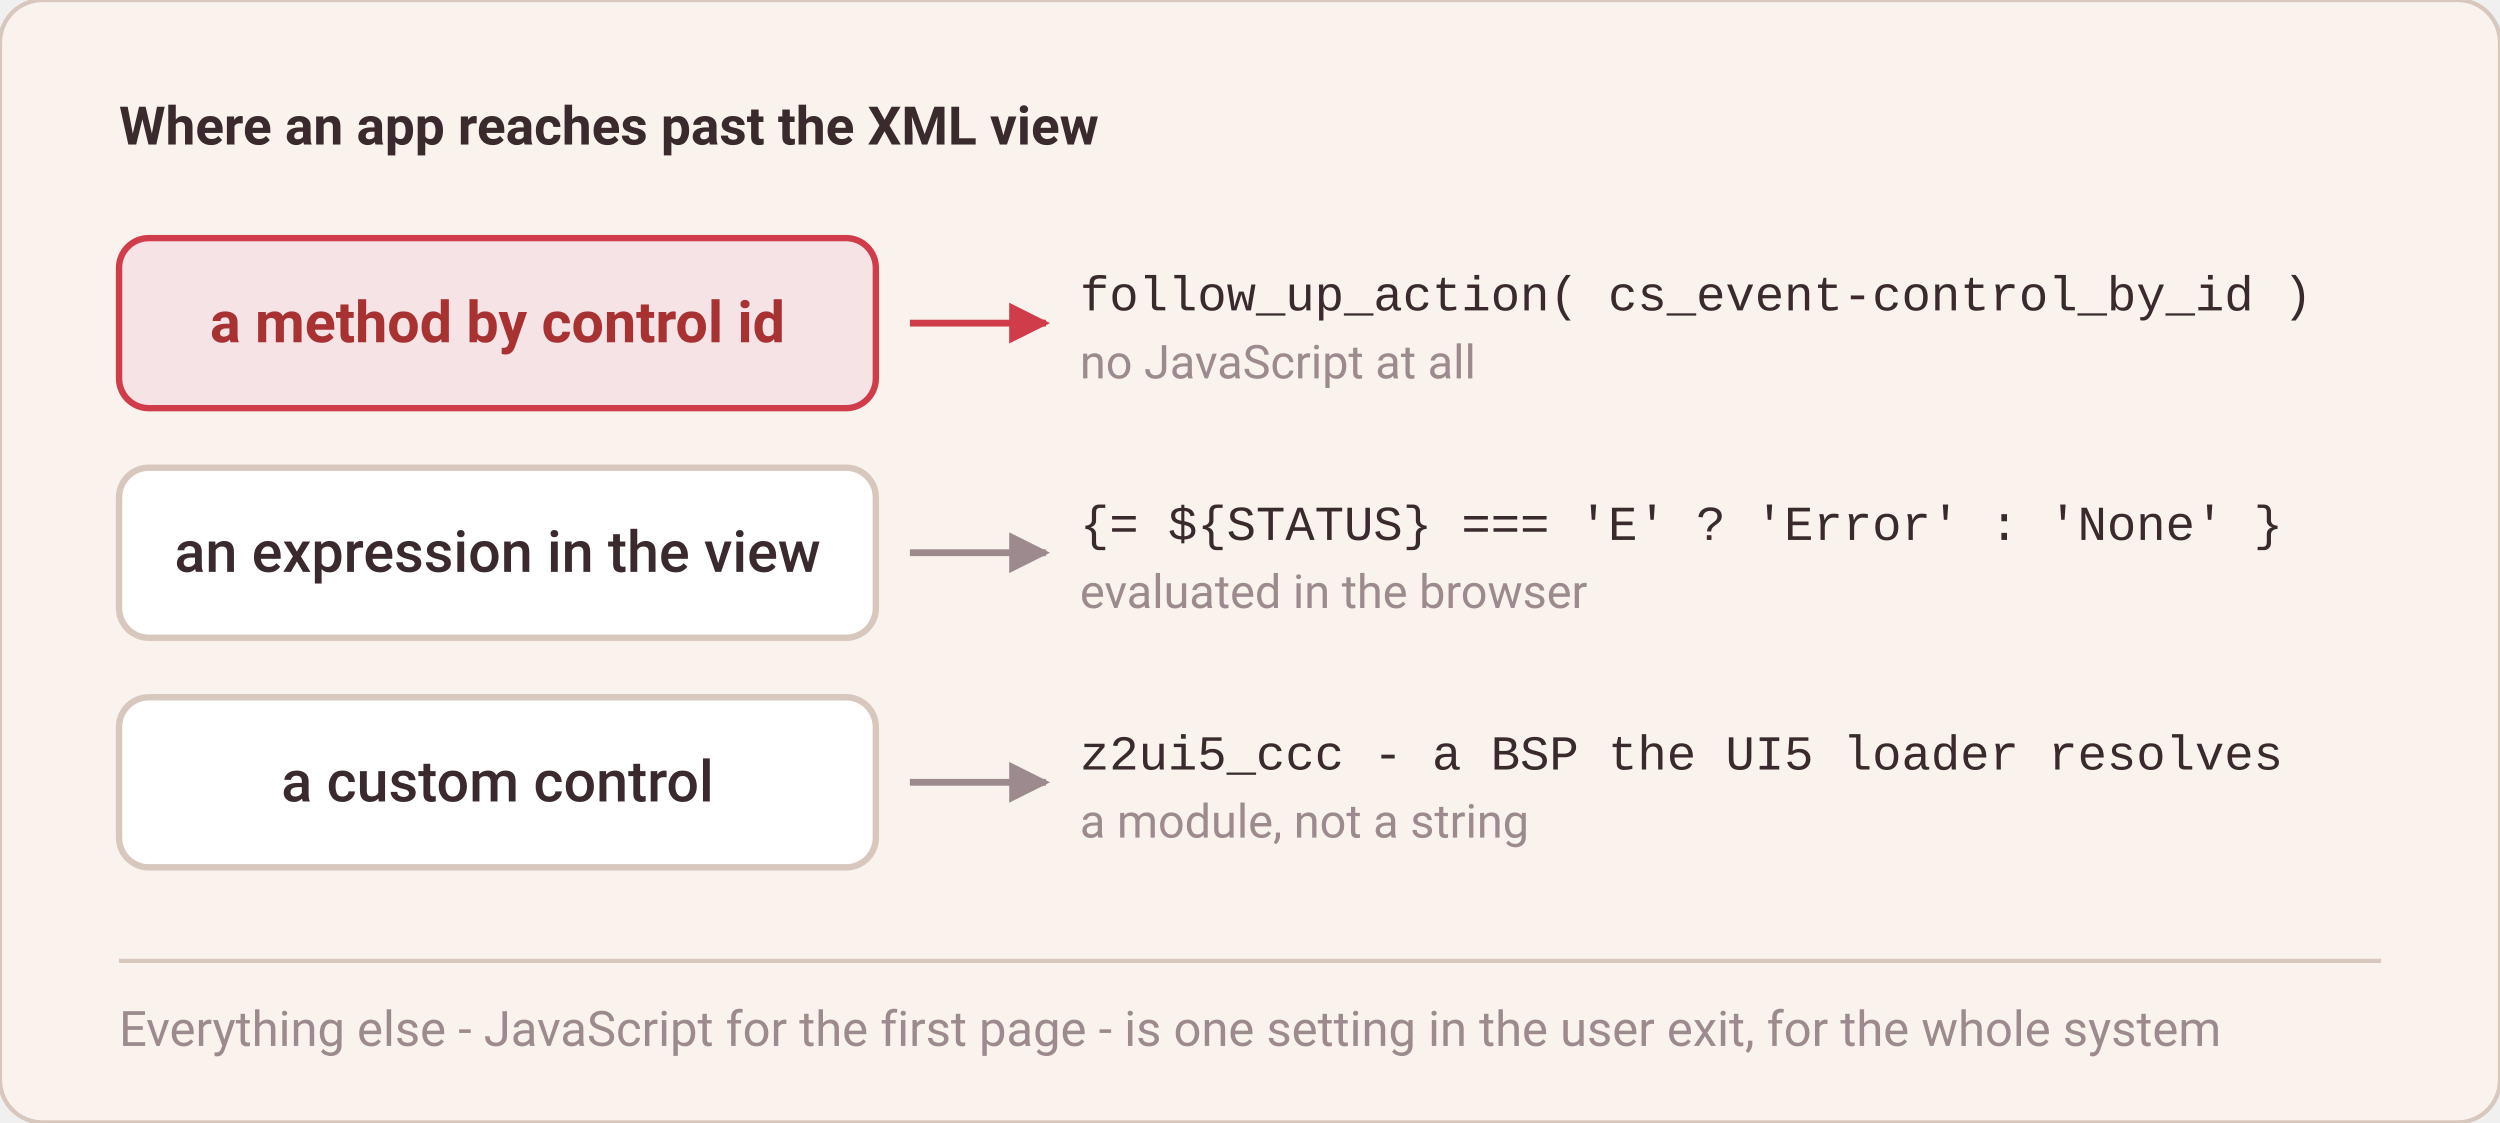
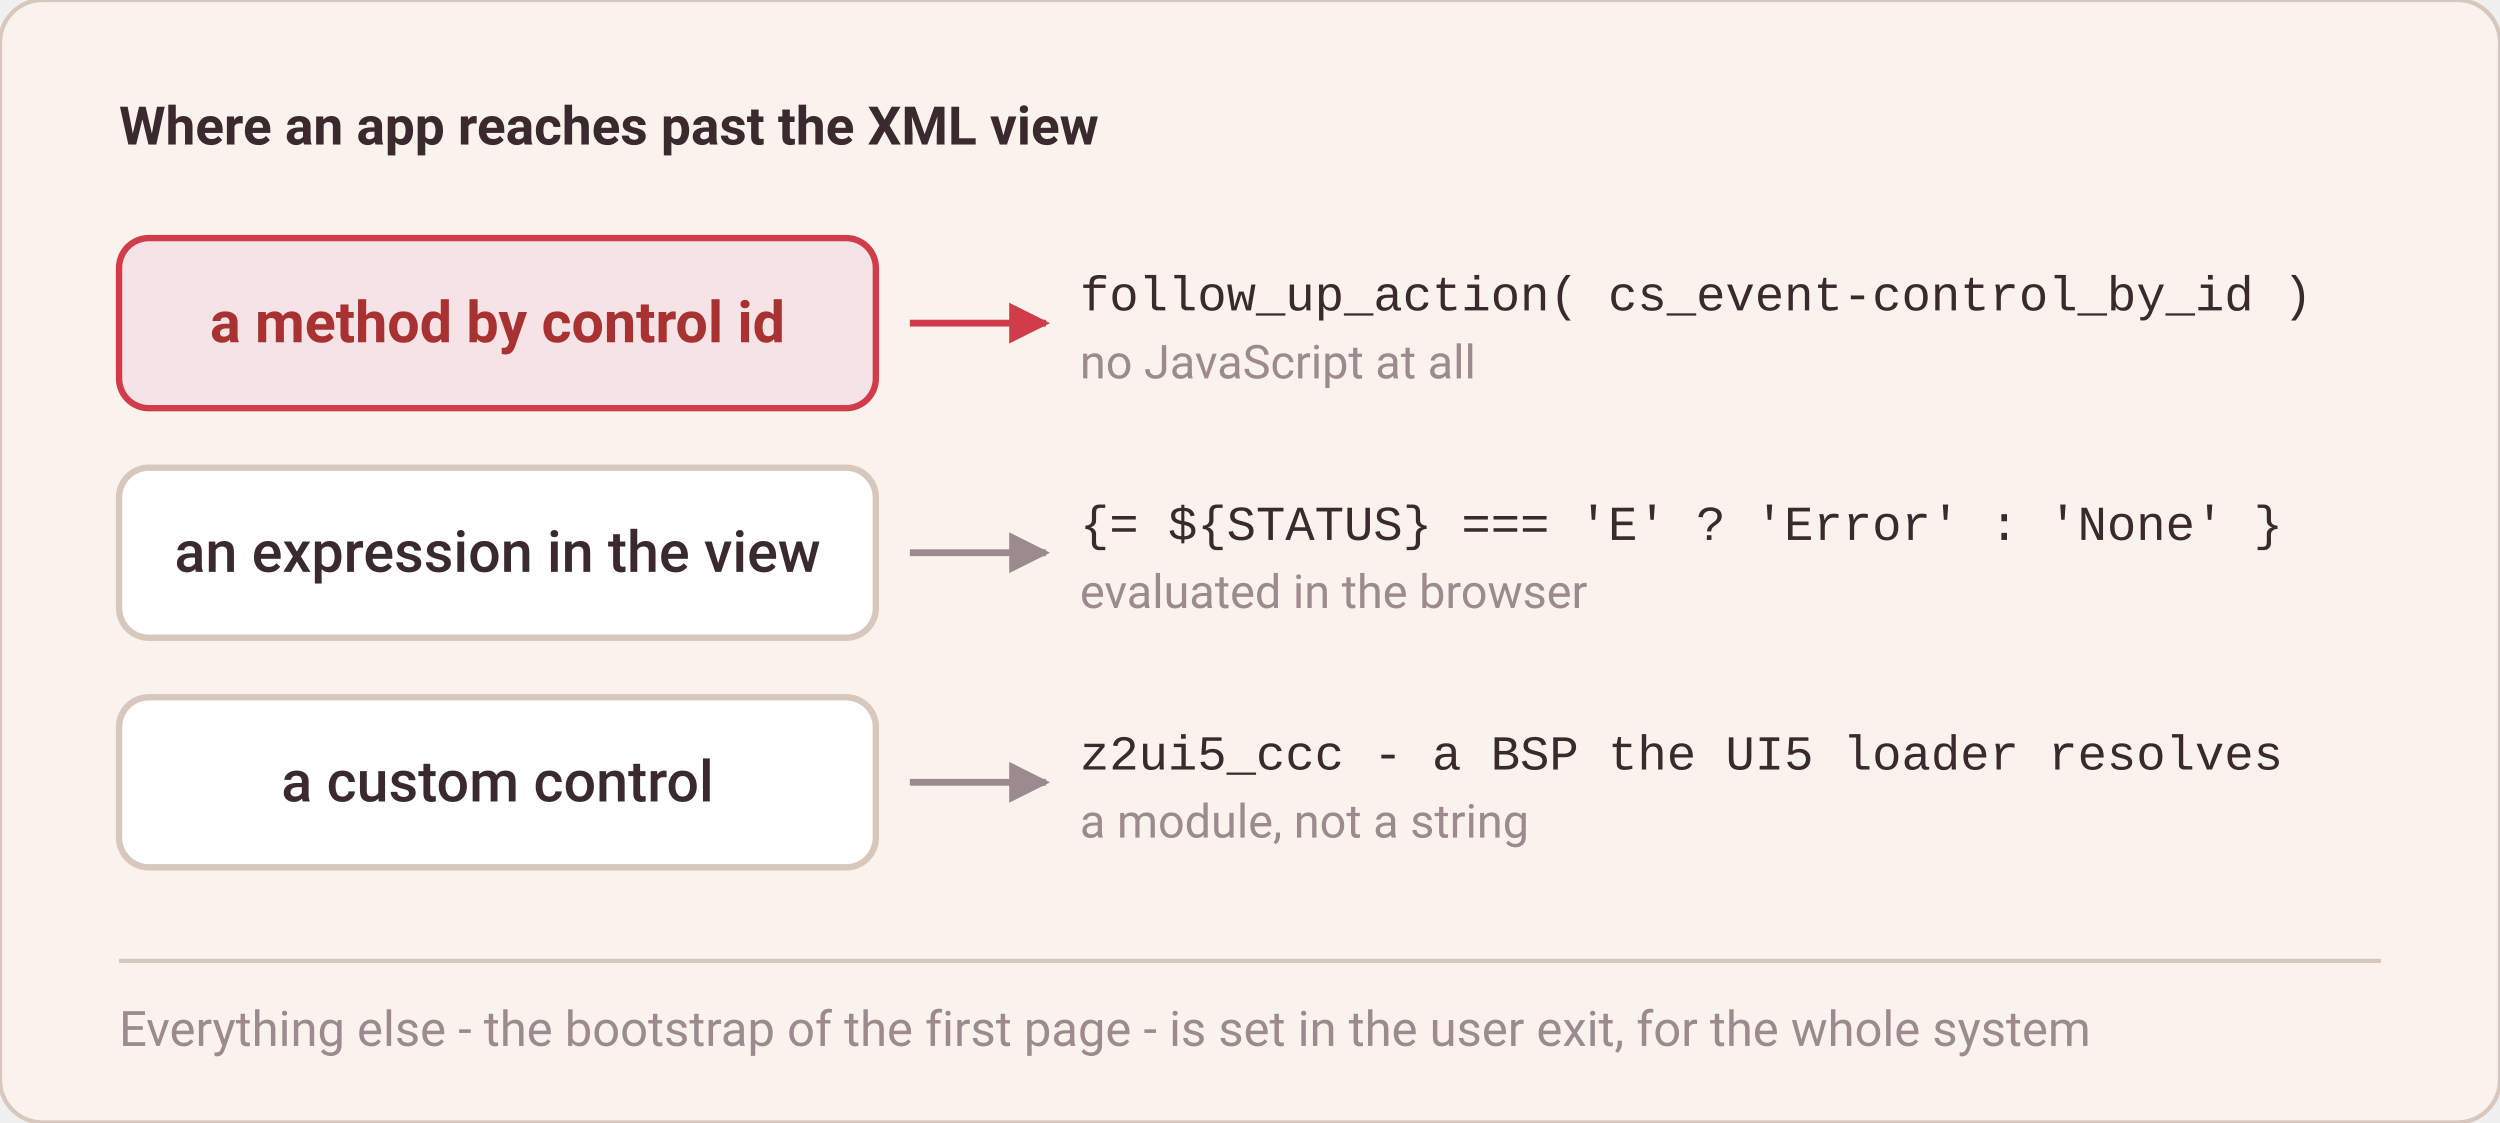
<svg xmlns="http://www.w3.org/2000/svg" viewBox="0 0 588 264" width="588" height="264" role="img">
  <defs>
    <marker id="am" viewBox="0 0 10 10" refX="9" refY="5" markerWidth="6" markerHeight="6" orient="auto">
      <path d="M0 0 L10 5 L0 10 z" fill="#9C8A8E" />
    </marker>
    <marker id="ar" viewBox="0 0 10 10" refX="9" refY="5" markerWidth="6" markerHeight="6" orient="auto">
      <path d="M0 0 L10 5 L0 10 z" fill="#D03C4A" />
    </marker>
  </defs>
  <rect width="588" height="264" rx="10" fill="#FAF2EC" stroke="#D8C7BC" />
  <text x="28" y="34" font-family="-apple-system,BlinkMacSystemFont,'Segoe UI',Roboto,'Helvetica Neue',Arial,sans-serif" font-size="12.5" fill="#3A2A2E" font-weight="700" text-anchor="start">Where an app reaches past the XML view</text>
  <rect x="28" y="56" width="178" height="40" rx="7" fill="#F6E3E5" stroke="#D03C4A" stroke-width="1.5" />
  <text x="117.0" y="80.5" font-family="-apple-system,BlinkMacSystemFont,'Segoe UI',Roboto,'Helvetica Neue',Arial,sans-serif" font-size="13.5" font-weight="600" fill="#A83232" text-anchor="middle">a method by control id</text>
  <line x1="214" y1="76" x2="246" y2="76" stroke="#D03C4A" stroke-width="1.6" marker-end="url(#ar)" />
  <text x="254" y="73" font-family="ui-monospace,SFMono-Regular,Menlo,Consolas,'Liberation Mono',monospace" font-size="11.5" fill="#3A2A2E" font-weight="400" text-anchor="start">follow_up_action( cs_event-control_by_id )</text>
  <text x="254" y="89" font-family="-apple-system,BlinkMacSystemFont,'Segoe UI',Roboto,'Helvetica Neue',Arial,sans-serif" font-size="11" fill="#9C8A8E" font-weight="400" text-anchor="start">no JavaScript at all</text>
  <rect x="28" y="110" width="178" height="40" rx="7" fill="#FFFFFF" stroke="#D8C7BC" stroke-width="1.5" />
  <text x="117.0" y="134.5" font-family="-apple-system,BlinkMacSystemFont,'Segoe UI',Roboto,'Helvetica Neue',Arial,sans-serif" font-size="13.5" font-weight="500" fill="#3A2A2E" text-anchor="middle">an expression in the view</text>
  <line x1="214" y1="130" x2="246" y2="130" stroke="#9C8A8E" stroke-width="1.6" marker-end="url(#am)" />
  <text x="254" y="127" font-family="ui-monospace,SFMono-Regular,Menlo,Consolas,'Liberation Mono',monospace" font-size="11.5" fill="#3A2A2E" font-weight="400" text-anchor="start">{= ${STATUS} === 'E' ? 'Error' : 'None' }</text>
  <text x="254" y="143" font-family="-apple-system,BlinkMacSystemFont,'Segoe UI',Roboto,'Helvetica Neue',Arial,sans-serif" font-size="11" fill="#9C8A8E" font-weight="400" text-anchor="start">evaluated in the browser</text>
  <rect x="28" y="164" width="178" height="40" rx="7" fill="#FFFFFF" stroke="#D8C7BC" stroke-width="1.5" />
  <text x="117.0" y="188.5" font-family="-apple-system,BlinkMacSystemFont,'Segoe UI',Roboto,'Helvetica Neue',Arial,sans-serif" font-size="13.5" font-weight="500" fill="#3A2A2E" text-anchor="middle">a custom control</text>
  <line x1="214" y1="184" x2="246" y2="184" stroke="#9C8A8E" stroke-width="1.6" marker-end="url(#am)" />
  <text x="254" y="181" font-family="ui-monospace,SFMono-Regular,Menlo,Consolas,'Liberation Mono',monospace" font-size="11.5" fill="#3A2A2E" font-weight="400" text-anchor="start">z2ui5_ccc - a BSP the UI5 loader resolves</text>
  <text x="254" y="197" font-family="-apple-system,BlinkMacSystemFont,'Segoe UI',Roboto,'Helvetica Neue',Arial,sans-serif" font-size="11" fill="#9C8A8E" font-weight="400" text-anchor="start">a module, not a string</text>
  <line x1="28" y1="226" x2="560" y2="226" stroke="#D8C7BC" />
-   <text x="28" y="246" font-family="-apple-system,BlinkMacSystemFont,'Segoe UI',Roboto,'Helvetica Neue',Arial,sans-serif" font-size="11.5" fill="#9C8A8E" font-weight="400" text-anchor="start">Everything else - JavaScript for the first page - is one setting in the user exit, for the whole system</text>
+   <text x="28" y="246" font-family="-apple-system,BlinkMacSystemFont,'Segoe UI',Roboto,'Helvetica Neue',Arial,sans-serif" font-size="11.5" fill="#9C8A8E" font-weight="400" text-anchor="start">Everything else - the bootstrap of the first page - is set in the user exit, for the whole system</text>
</svg>
